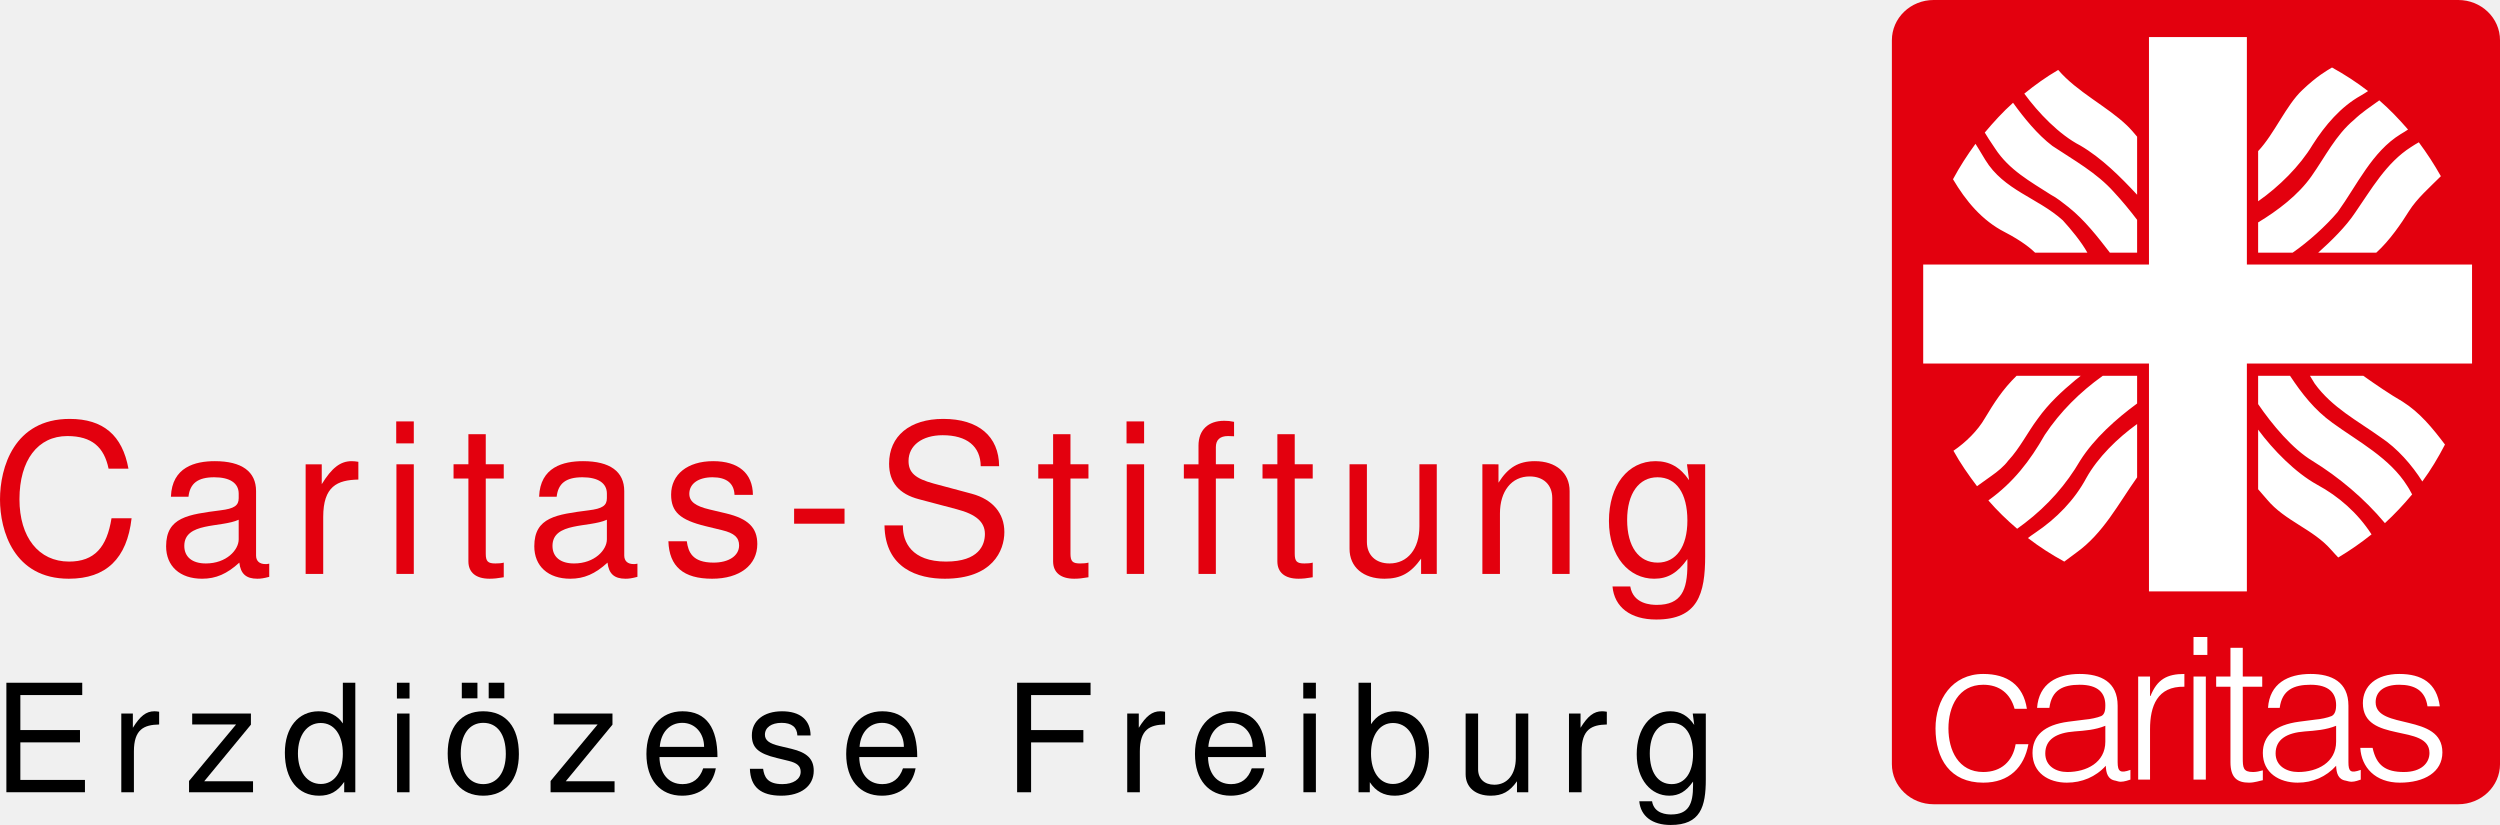
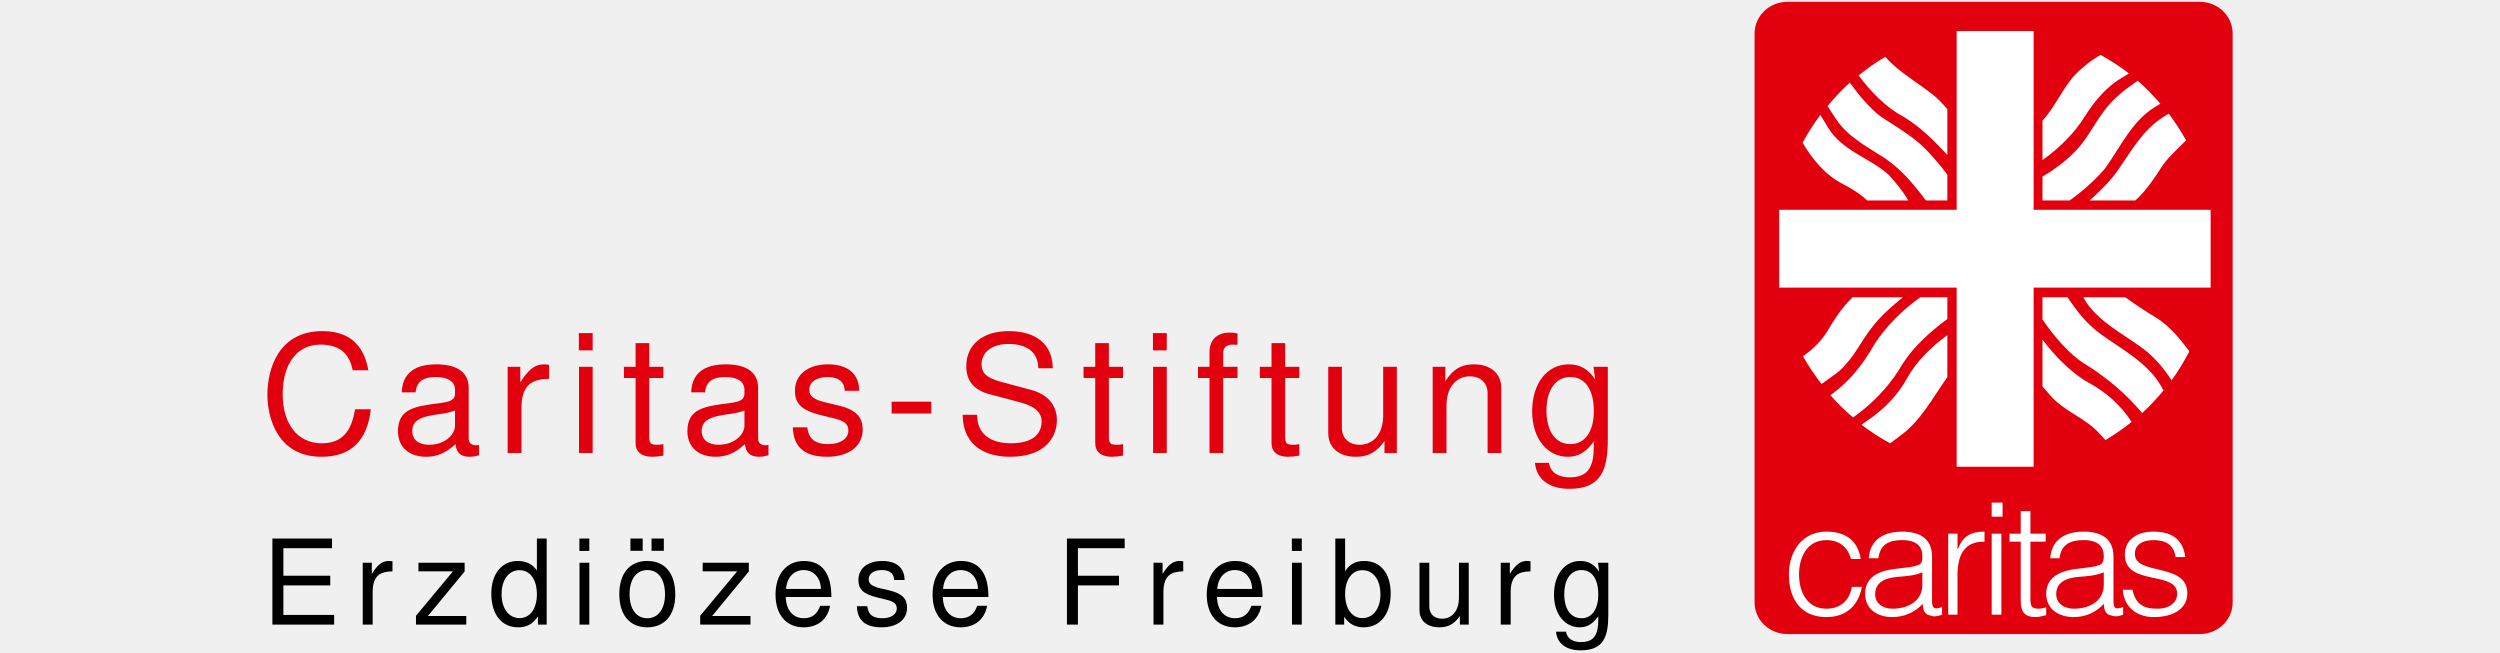
- <svg xmlns="http://www.w3.org/2000/svg" version="1.1" id="svg2" xml:space="preserve" width="621.501" height="205.091" viewBox="0 0 621.501 205.091">
+ <svg xmlns="http://www.w3.org/2000/svg" version="1.1" id="svg2" xml:space="preserve" width="460" height="120" viewBox="0 0 460 120">
  <defs id="defs6">
    <clipPath clipPathUnits="userSpaceOnUse" id="clipPath18">
      <path d="M 416.692,357.448 H 530.077 V 507.4 H 416.692 Z" id="path16" style="clip-rule:evenodd" />
    </clipPath>
    <clipPath clipPathUnits="userSpaceOnUse" id="clipPath30">
      <path d="M 0,0.028 H 595.247 V 841.889 H 0 Z" id="path28" style="clip-rule:evenodd" />
    </clipPath>
  </defs>
-   <g id="g10" transform="matrix(1.333333,0,0,-1.333333,-85.26826,676.5333)">
-     <g id="g12">
+   <g id="g10" transform="matrix(1.333333,0,0,-1.333333,-85.26826,591.4422)">
+     <g id="g12" transform="matrix(0.5818228,0,0,0.5818228,63.64164,148.1123)">
      <g id="g14" clip-path="url(#clipPath18)">
        <path d="m 530.079,364.932 v 134.957 c 0,4.167 -3.487,7.512 -7.796,7.512 h -97.795 c -4.308,0 -7.795,-3.345 -7.795,-7.512 V 364.932 c 0,-4.139 3.487,-7.484 7.795,-7.484 h 97.795 c 4.309,0 7.796,3.345 7.796,7.484 z" style="fill:#e3000e;fill-opacity:1;fill-rule:evenodd;stroke:none" id="path20" />
        <path d="m 464.627,500.484 v -42.406 h -42.095 v -18.454 h 42.095 v -42.491 h 18.255 v 42.491 h 41.981 v 18.454 h -41.981 v 42.406 z m 34.129,-5.669 c -0.992,-0.595 -2.75,-1.559 -5.528,-4.195 -3.061,-2.892 -5.187,-8.136 -8.248,-11.396 v -9.354 c 3.883,2.721 7.766,6.548 10.148,10.517 2.324,3.656 5.272,7.115 8.985,9.184 0.596,0.34 1.021,0.624 1.361,0.85 -2.126,1.644 -4.365,3.09 -6.718,4.394 z m -51.052,-0.454 c -2.239,-1.303 -4.337,-2.806 -6.321,-4.422 2.636,-3.6 6.519,-7.653 10.431,-9.666 4.025,-2.353 7.54,-5.896 10.602,-9.184 v 10.828 c -0.482,0.596 -1.304,1.531 -1.899,2.098 -3.686,3.543 -9.298,6.236 -12.813,10.346 z m 55.162,-9.297 c -3.43,-2.863 -5.357,-6.86 -7.937,-10.517 -2.466,-3.515 -6.293,-6.406 -9.949,-8.617 v -5.641 h 6.434 c 2.948,2.041 6.18,4.961 8.391,7.569 3.656,5.074 6.406,11.253 11.764,14.541 0.566,0.312 0.963,0.596 1.36,0.851 -1.672,1.927 -3.43,3.77 -5.357,5.442 -1.644,-1.19 -3.26,-2.239 -4.706,-3.628 z m -63.581,3.175 c -1.899,-1.701 -3.628,-3.6 -5.272,-5.556 0.34,-0.596 0.935,-1.503 1.927,-2.977 2.608,-3.997 6.52,-6.123 10.403,-8.617 1.134,-0.595 2.211,-1.474 3.26,-2.296 3.033,-2.41 5.528,-5.641 7.739,-8.504 h 5.074 v 6.123 c -1.333,1.757 -2.807,3.543 -4.309,5.159 -3.231,3.628 -7.483,5.953 -11.48,8.617 -2.778,2.098 -5.386,5.329 -7.342,8.051 z m 75.657,-7.37 c -0.425,-0.227 -0.879,-0.511 -1.446,-0.879 -4.649,-2.948 -7.455,-7.966 -10.431,-12.246 -1.73,-2.608 -4.422,-5.244 -6.889,-7.455 h 10.829 c 2.523,2.268 4.734,5.556 6.094,7.739 1.474,2.352 3.94,4.507 5.953,6.519 -1.247,2.211 -2.608,4.309 -4.11,6.322 z m -82.659,-0.284 c -1.559,-2.126 -2.948,-4.28 -4.195,-6.605 2.381,-4.025 5.386,-7.682 9.666,-9.864 3.232,-1.673 4.961,-3.147 5.641,-3.827 h 9.751 c -1.133,2.041 -3.089,4.394 -4.592,6.038 -4.648,4.195 -10.998,5.584 -14.456,11.282 -0.964,1.587 -1.474,2.466 -1.815,2.976 z m 7.654,-43.257 c -2.608,-2.551 -4.167,-5.017 -5.924,-7.937 -1.304,-2.267 -3.544,-4.478 -5.84,-6.037 1.276,-2.325 2.807,-4.508 4.394,-6.605 l 2.693,1.927 c 1.134,0.794 2.353,1.786 3.146,2.863 2.126,2.268 3.6,5.273 5.471,7.767 2.041,2.863 4.479,5.103 7.058,7.257 0.171,0.142 0.652,0.482 0.964,0.765 z m 16.072,0 c -4.223,-3.004 -7.937,-6.689 -10.8,-10.998 -2.778,-4.876 -5.867,-8.872 -10.431,-12.161 l -0.085,-0.085 c 1.644,-1.899 3.43,-3.628 5.357,-5.272 0.397,0.283 0.851,0.623 1.418,1.049 4.337,3.316 7.767,7.256 10.346,11.678 2.608,4.111 6.662,7.739 10.602,10.63 v 5.159 z m 28.971,0 v -5.272 c 2.607,-3.827 6.434,-8.391 10.148,-10.602 4.875,-3.004 9.666,-7.001 13.492,-11.593 1.815,1.672 3.487,3.458 5.074,5.357 -0.255,0.425 -0.481,0.936 -0.878,1.531 -3.26,5.272 -9.241,8.362 -13.947,11.792 -3.401,2.438 -5.754,5.499 -7.937,8.787 z m 9.666,0 0.878,-1.445 c 3.232,-4.479 8.022,-6.945 12.331,-10.035 3.09,-2.041 5.811,-5.159 7.739,-8.22 1.587,2.154 2.976,4.478 4.223,6.888 -2.324,3.061 -4.648,5.953 -7.937,8.022 -2.352,1.36 -4.96,3.146 -7.285,4.79 z m -32.23,-8.985 c -3.685,-2.665 -7.314,-6.208 -9.468,-10.063 -2.183,-4.082 -5.528,-7.541 -9.553,-10.234 -0.567,-0.368 -0.992,-0.708 -1.332,-0.963 2.126,-1.644 4.394,-3.09 6.775,-4.394 0.51,0.397 1.247,0.935 2.211,1.644 5.074,3.628 7.823,9.071 11.367,14.06 z m 22.564,-1.049 v -11.112 c 0.311,-0.369 0.822,-0.936 1.644,-1.899 3.373,-4.054 8.56,-5.5 11.962,-9.383 0.538,-0.624 0.992,-1.077 1.332,-1.446 2.183,1.304 4.224,2.722 6.208,4.309 -2.58,3.997 -6.123,7.087 -10.148,9.269 -4.025,2.211 -8.221,6.492 -10.998,10.262 z m -12.048,-38.665 v -3.345 h 2.58 v 3.345 z m 6.888,-2.012 v -5.358 h -2.664 v -1.899 h 2.664 V 365.3 c 0,-2.891 1.248,-3.827 3.459,-3.827 1.077,0 2.041,0.369 2.579,0.454 v 1.842 c -0.595,-0.17 -1.219,-0.311 -1.814,-0.311 -1.871,0 -1.927,0.793 -1.927,2.692 v 13.21 h 3.628 v 1.899 h -3.628 v 5.358 z m -46.091,-4.876 c -5.811,0 -8.901,-4.791 -8.901,-10.148 0,-5.669 2.722,-10.12 8.901,-10.12 4.876,0 7.625,2.892 8.419,7.172 h -2.381 c -0.539,-3.203 -2.693,-5.187 -6.038,-5.187 -4.649,0 -6.491,4.081 -6.491,8.135 0,4.025 1.871,8.135 6.491,8.135 3.005,0 5.046,-1.615 5.84,-4.478 h 2.296 c -0.681,4.45 -3.685,6.491 -8.136,6.491 z m 17.972,0 c -4.224,0 -7.597,-1.786 -7.937,-6.321 h 2.296 c 0.425,3.345 2.551,4.308 5.641,4.308 3.486,0 4.79,-1.559 4.79,-3.826 0,-0.652 -0.028,-1.673 -0.765,-2.013 -0.737,-0.312 -2.126,-0.595 -2.976,-0.652 l -3.147,-0.397 c -4.535,-0.595 -6.69,-2.608 -6.69,-5.839 0,-3.714 3.005,-5.528 6.407,-5.528 2.806,0 5.386,1.077 7.256,3.147 0.057,-1.333 0.341,-2.551 1.815,-2.778 0.34,-0.085 0.595,-0.199 0.963,-0.199 0.652,0 1.474,0.284 1.815,0.397 v 1.814 c -1.9,-0.68 -2.382,-0.311 -2.382,1.446 v 10.517 c 0,4.45 -3.146,5.924 -7.086,5.924 z m 19.53,0 c -3.259,0 -5.074,-1.021 -6.321,-4.11 h -0.085 v 3.628 h -2.211 V 362.04 h 2.211 v 9.383 c 0,4.309 1.332,8.05 6.406,7.937 z m 15.591,-6.321 h 2.183 c 0.425,3.345 2.636,4.308 5.754,4.308 3.458,0 4.762,-1.559 4.762,-3.826 0,-0.652 -0.113,-1.673 -0.85,-2.013 -0.737,-0.312 -2.126,-0.595 -2.977,-0.652 l -3.061,-0.397 c -4.507,-0.595 -6.775,-2.608 -6.775,-5.839 0,-3.714 3.09,-5.528 6.492,-5.528 2.806,0 5.3,1.077 7.171,3.147 0.057,-1.333 0.34,-2.551 1.814,-2.778 0.341,-0.085 0.681,-0.199 1.078,-0.199 0.623,0 1.36,0.284 1.7,0.397 v 1.814 c -1.899,-0.68 -2.296,-0.311 -2.296,1.446 v 10.517 c 0,4.45 -3.146,5.924 -7.058,5.924 -4.252,0 -7.625,-1.786 -7.937,-6.321 z m 24.463,6.321 c -4.28,0 -6.775,-2.239 -6.775,-5.443 0,-7.596 12.416,-3.713 12.416,-9.297 0,-1.843 -1.502,-3.543 -4.762,-3.543 -3.373,0 -5.131,1.19 -5.84,4.507 h -2.296 c 0.199,-3.629 2.807,-6.492 7.37,-6.492 4.564,0 7.937,1.956 7.937,5.641 0,7.399 -12.444,4.11 -12.444,9.355 0,1.984 1.559,3.259 4.394,3.259 2.806,0 4.847,-1.02 5.272,-4.025 h 2.297 c -0.567,4.366 -3.374,6.038 -7.569,6.038 z m -38.353,-0.482 V 362.04 h 2.296 v 19.219 z m -16.441,-9.184 v -2.948 c 0,-3.912 -3.515,-5.669 -7.086,-5.669 -2.126,0 -4.111,1.105 -4.111,3.458 0,2.608 2.041,3.855 5.471,4.11 1.928,0.142 3.827,0.283 5.726,1.049 z m 43.03,-2.948 c 0,-3.912 -3.515,-5.669 -7.058,-5.669 -2.154,0 -4.224,1.105 -4.224,3.458 0,2.608 2.041,3.855 5.471,4.11 1.928,0.142 3.912,0.283 5.811,1.049 z" style="fill:#ffffff;fill-opacity:1;fill-rule:evenodd;stroke:none" id="path22" />
      </g>
    </g>
    <g id="g24">
      <g id="g26" clip-path="url(#clipPath30)">
-         <g id="g32">
+         <g id="g32" transform="matrix(0.5818228,0,0,0.5818228,63.64164,148.1123)">
          <g aria-label="Caritas-Stiftung" transform="matrix(1,0,0,-1,62.391,400.393)" style="font-variant:normal;font-weight:normal;font-size:39.005px;font-family:FreeSans;-inkscape-font-specification:FreeSans;writing-mode:lr-tb;fill:#e3000e;fill-opacity:1;fill-rule:nonzero;stroke:none" id="text36">
-             <path d="m 1.56,-13.886 c 0,5.812 2.574,14.783 12.833,14.783 6.943,0 10.843,-3.744 11.702,-11.272 h -3.744 c -0.858,5.383 -3.159,8.074 -7.918,8.074 -5.656,0 -9.244,-4.525 -9.244,-11.623 0,-7.294 3.432,-11.78 8.932,-11.78 4.603,0 6.865,2.106 7.684,6.085 h 3.705 c -1.131,-6.241 -4.72,-9.283 -10.96,-9.283 -10.375,0 -12.989,9.088 -12.989,15.017 z" style="" id="path868" />
-             <path d="m 33.427,-14.393 h 3.276 c 0.273,-2.496 1.755,-3.627 4.798,-3.627 2.925,0 4.564,1.092 4.564,3.042 v 0.858 c 0,1.365 -0.819,1.95 -3.393,2.262 -5.968,0.78 -10.141,1.248 -10.141,6.709 0,3.705 2.574,6.046 6.709,6.046 2.574,0 4.642,-0.897 6.943,-3.003 0.234,2.067 1.248,3.003 3.354,3.003 0.663,0 1.17,-0.078 2.223,-0.351 V -1.911 c -0.351,0.078 -0.507,0.078 -0.702,0.078 -1.131,0 -1.755,-0.585 -1.755,-1.599 V -15.446 c 0,-3.627 -2.652,-5.578 -7.684,-5.578 -3.666,0 -7.996,1.092 -8.191,6.631 z m 6.514,12.443 c -2.535,0 -4.018,-1.209 -4.018,-3.276 0,-4.486 6.826,-3.354 10.141,-4.876 v 3.666 c 0,1.95 -2.262,4.486 -6.124,4.486 z" style="" id="path870" />
-             <path d="m 68.376,-17.591 v -3.315 c -0.546,-0.078 -0.819,-0.117 -1.248,-0.117 -2.106,0 -3.705,1.248 -5.578,4.291 v -3.705 H 58.547 V 0 h 3.276 v -10.609 c 0,-5.734 2.613,-6.904 6.553,-6.982 z" style="" id="path872" />
-             <path d="M 78.712,-20.439 H 75.475 V 0 h 3.237 z m 0,-7.996 h -3.276 v 4.096 h 3.276 z" style="" id="path874" />
-             <path d="m 95.484,-20.439 h -3.354 v -5.617 h -3.237 v 5.617 h -2.769 v 2.652 h 2.769 v 15.446 c 0,2.067 1.404,3.237 3.94,3.237 0.78,0 1.56,-0.078 2.652,-0.273 V -2.106 c -0.429,0.117 -0.936,0.156 -1.56,0.156 -1.404,0 -1.794,-0.39 -1.794,-1.833 V -17.786 h 3.354 z" style="" id="path876" />
-             <path d="m 102.076,-14.393 h 3.276 c 0.273,-2.496 1.755,-3.627 4.798,-3.627 2.925,0 4.564,1.092 4.564,3.042 v 0.858 c 0,1.365 -0.819,1.95 -3.393,2.262 -5.968,0.78 -10.141,1.248 -10.141,6.709 0,3.705 2.574,6.046 6.709,6.046 2.574,0 4.642,-0.897 6.943,-3.003 0.234,2.067 1.248,3.003 3.354,3.003 0.663,0 1.17,-0.078 2.223,-0.351 V -1.911 c -0.351,0.078 -0.507,0.078 -0.702,0.078 -1.131,0 -1.755,-0.585 -1.755,-1.599 V -15.446 c 0,-3.627 -2.652,-5.578 -7.684,-5.578 -3.666,0 -7.996,1.092 -8.191,6.631 z m 6.514,12.443 c -2.535,0 -4.018,-1.209 -4.018,-3.276 0,-4.486 6.826,-3.354 10.141,-4.876 v 3.666 c 0,1.95 -2.262,4.486 -6.124,4.486 z" style="" id="path878" />
-             <path d="m 129.614,-6.085 h -3.432 c 0.156,4.72 2.808,6.982 8.152,6.982 5.149,0 8.425,-2.535 8.425,-6.475 0,-3.042 -1.716,-4.72 -5.773,-5.695 l -3.12,-0.741 c -2.652,-0.624 -3.783,-1.482 -3.783,-2.925 0,-1.872 1.677,-3.081 4.33,-3.081 2.613,0 4.018,1.131 4.096,3.276 h 3.432 c -0.039,-4.018 -2.691,-6.28 -7.411,-6.28 -4.759,0 -7.84,2.457 -7.84,6.241 0,3.198 1.638,4.72 6.475,5.89 l 3.042,0.741 c 2.262,0.546 3.159,1.365 3.159,2.847 0,1.911 -1.911,3.198 -4.759,3.198 -3.979,0 -4.72,-1.989 -4.993,-3.979 z" style="" id="path880" />
-             <path d="m 159.023,-12.17 h -9.4 v 2.808 h 9.4 z" style="" id="path882" />
-             <path d="m 177.941,-2.301 c -6.436,0 -8.035,-3.666 -8.035,-6.553 v -0.195 h -3.432 c 0.117,8.074 6.319,9.946 11.233,9.946 8.893,0 11.116,-5.227 11.116,-8.698 0,-3.51 -2.184,-6.085 -6.046,-7.138 l -7.138,-1.911 c -3.432,-0.936 -4.681,-2.028 -4.681,-4.213 0,-2.886 2.535,-4.798 6.358,-4.798 4.525,0 7.06,2.067 7.099,5.773 h 3.432 c -0.039,-5.578 -3.861,-8.815 -10.414,-8.815 -6.241,0 -10.102,3.198 -10.102,8.347 0,3.471 1.833,5.656 5.578,6.631 l 7.06,1.872 c 3.588,0.936 5.227,2.379 5.227,4.603 0,2.028 -1.092,5.149 -7.255,5.149 z" style="" id="path884" />
-             <path d="m 204.503,-20.439 h -3.354 v -5.617 h -3.237 v 5.617 h -2.769 v 2.652 h 2.769 v 15.446 c 0,2.067 1.404,3.237 3.94,3.237 0.78,0 1.56,-0.078 2.652,-0.273 V -2.106 c -0.429,0.117 -0.936,0.156 -1.56,0.156 -1.404,0 -1.794,-0.39 -1.794,-1.833 V -17.786 h 3.354 z" style="" id="path886" />
-             <path d="m 214.879,-20.439 h -3.237 V 0 h 3.237 z m 0,-7.996 h -3.276 v 4.096 h 3.276 z" style="" id="path888" />
-             <path d="m 231.651,-20.439 h -3.393 v -3.198 c 0,-1.365 0.78,-2.067 2.262,-2.067 0.273,0 0.39,0 1.131,0.039 v -2.691 c -0.741,-0.156 -1.17,-0.195 -1.833,-0.195 -3.003,0 -4.798,1.716 -4.798,4.642 v 3.471 h -2.73 v 2.652 h 2.73 V 0 h 3.237 v -17.786 h 3.393 z" style="" id="path890" />
-             <path d="m 246.317,-20.439 h -3.354 v -5.617 h -3.237 v 5.617 h -2.769 v 2.652 h 2.769 v 15.446 c 0,2.067 1.404,3.237 3.94,3.237 0.78,0 1.56,-0.078 2.652,-0.273 V -2.106 c -0.429,0.117 -0.936,0.156 -1.56,0.156 -1.404,0 -1.794,-0.39 -1.794,-1.833 V -17.786 h 3.354 z" style="" id="path892" />
-             <path d="m 269.447,0 v -20.439 h -3.237 v 11.584 c 0,4.174 -2.184,6.904 -5.578,6.904 -2.574,0 -4.213,-1.56 -4.213,-4.018 V -20.439 h -3.237 v 15.758 c 0,3.393 2.535,5.578 6.514,5.578 3.003,0 4.915,-1.053 6.826,-3.744 V 0 Z" style="" id="path894" />
-             <path d="M 277.95,-20.439 V 0 h 3.276 v -11.272 c 0,-4.174 2.184,-6.904 5.539,-6.904 2.574,0 4.213,1.56 4.213,4.018 V 0 h 3.237 v -15.446 c 0,-3.393 -2.535,-5.578 -6.475,-5.578 -3.042,0 -4.993,1.17 -6.787,4.018 v -3.432 z" style="" id="path896" />
-             <path d="m 309.973,0.897 c 2.574,0 4.369,-1.092 6.202,-3.666 V -1.716 c 0,4.681 -1.092,7.489 -5.695,7.489 -1.014,0 -4.408,-0.117 -4.954,-3.432 h -3.315 c 0.351,3.861 3.354,6.163 8.152,6.163 7.762,0 9.127,-4.759 9.127,-11.858 V -20.439 h -3.393 l 0.39,2.964 c -1.638,-2.418 -3.627,-3.549 -6.241,-3.549 -5.188,0 -8.698,4.525 -8.698,11.155 0,6.67 3.783,10.765 8.425,10.765 z M 310.597,-18.02 c 3.51,0 5.578,2.964 5.578,8.074 0,4.876 -2.106,7.84 -5.539,7.84 -3.549,0 -5.695,-3.003 -5.695,-7.957 0,-4.915 2.184,-7.957 5.656,-7.957 z" style="" id="path898" />
+             <path d="m 1.56,-13.886 c 0,5.812 2.574,14.783 12.833,14.783 6.943,0 10.843,-3.744 11.702,-11.272 h -3.744 c -0.858,5.383 -3.159,8.074 -7.918,8.074 -5.656,0 -9.244,-4.525 -9.244,-11.623 0,-7.294 3.432,-11.78 8.932,-11.78 4.603,0 6.865,2.106 7.684,6.085 h 3.705 c -1.131,-6.241 -4.72,-9.283 -10.96,-9.283 -10.375,0 -12.989,9.088 -12.989,15.017 z" id="path868" />
+             <path d="m 33.427,-14.393 h 3.276 c 0.273,-2.496 1.755,-3.627 4.798,-3.627 2.925,0 4.564,1.092 4.564,3.042 v 0.858 c 0,1.365 -0.819,1.95 -3.393,2.262 -5.968,0.78 -10.141,1.248 -10.141,6.709 0,3.705 2.574,6.046 6.709,6.046 2.574,0 4.642,-0.897 6.943,-3.003 0.234,2.067 1.248,3.003 3.354,3.003 0.663,0 1.17,-0.078 2.223,-0.351 V -1.911 c -0.351,0.078 -0.507,0.078 -0.702,0.078 -1.131,0 -1.755,-0.585 -1.755,-1.599 V -15.446 c 0,-3.627 -2.652,-5.578 -7.684,-5.578 -3.666,0 -7.996,1.092 -8.191,6.631 z m 6.514,12.443 c -2.535,0 -4.018,-1.209 -4.018,-3.276 0,-4.486 6.826,-3.354 10.141,-4.876 v 3.666 c 0,1.95 -2.262,4.486 -6.124,4.486 z" id="path870" />
+             <path d="m 68.376,-17.591 v -3.315 c -0.546,-0.078 -0.819,-0.117 -1.248,-0.117 -2.106,0 -3.705,1.248 -5.578,4.291 v -3.705 H 58.547 V 0 h 3.276 v -10.609 c 0,-5.734 2.613,-6.904 6.553,-6.982 z" id="path872" />
+             <path d="M 78.712,-20.439 H 75.475 V 0 h 3.237 z m 0,-7.996 h -3.276 v 4.096 h 3.276 z" id="path874" />
+             <path d="m 95.484,-20.439 h -3.354 v -5.617 h -3.237 v 5.617 h -2.769 v 2.652 h 2.769 v 15.446 c 0,2.067 1.404,3.237 3.94,3.237 0.78,0 1.56,-0.078 2.652,-0.273 V -2.106 c -0.429,0.117 -0.936,0.156 -1.56,0.156 -1.404,0 -1.794,-0.39 -1.794,-1.833 V -17.786 h 3.354 z" id="path876" />
+             <path d="m 102.076,-14.393 h 3.276 c 0.273,-2.496 1.755,-3.627 4.798,-3.627 2.925,0 4.564,1.092 4.564,3.042 v 0.858 c 0,1.365 -0.819,1.95 -3.393,2.262 -5.968,0.78 -10.141,1.248 -10.141,6.709 0,3.705 2.574,6.046 6.709,6.046 2.574,0 4.642,-0.897 6.943,-3.003 0.234,2.067 1.248,3.003 3.354,3.003 0.663,0 1.17,-0.078 2.223,-0.351 V -1.911 c -0.351,0.078 -0.507,0.078 -0.702,0.078 -1.131,0 -1.755,-0.585 -1.755,-1.599 V -15.446 c 0,-3.627 -2.652,-5.578 -7.684,-5.578 -3.666,0 -7.996,1.092 -8.191,6.631 z m 6.514,12.443 c -2.535,0 -4.018,-1.209 -4.018,-3.276 0,-4.486 6.826,-3.354 10.141,-4.876 v 3.666 c 0,1.95 -2.262,4.486 -6.124,4.486 z" id="path878" />
+             <path d="m 129.614,-6.085 h -3.432 c 0.156,4.72 2.808,6.982 8.152,6.982 5.149,0 8.425,-2.535 8.425,-6.475 0,-3.042 -1.716,-4.72 -5.773,-5.695 l -3.12,-0.741 c -2.652,-0.624 -3.783,-1.482 -3.783,-2.925 0,-1.872 1.677,-3.081 4.33,-3.081 2.613,0 4.018,1.131 4.096,3.276 h 3.432 c -0.039,-4.018 -2.691,-6.28 -7.411,-6.28 -4.759,0 -7.84,2.457 -7.84,6.241 0,3.198 1.638,4.72 6.475,5.89 l 3.042,0.741 c 2.262,0.546 3.159,1.365 3.159,2.847 0,1.911 -1.911,3.198 -4.759,3.198 -3.979,0 -4.72,-1.989 -4.993,-3.979 z" id="path880" />
+             <path d="m 159.023,-12.17 h -9.4 v 2.808 h 9.4 z" id="path882" />
+             <path d="m 177.941,-2.301 c -6.436,0 -8.035,-3.666 -8.035,-6.553 v -0.195 h -3.432 c 0.117,8.074 6.319,9.946 11.233,9.946 8.893,0 11.116,-5.227 11.116,-8.698 0,-3.51 -2.184,-6.085 -6.046,-7.138 l -7.138,-1.911 c -3.432,-0.936 -4.681,-2.028 -4.681,-4.213 0,-2.886 2.535,-4.798 6.358,-4.798 4.525,0 7.06,2.067 7.099,5.773 h 3.432 c -0.039,-5.578 -3.861,-8.815 -10.414,-8.815 -6.241,0 -10.102,3.198 -10.102,8.347 0,3.471 1.833,5.656 5.578,6.631 l 7.06,1.872 c 3.588,0.936 5.227,2.379 5.227,4.603 0,2.028 -1.092,5.149 -7.255,5.149 z" id="path884" />
+             <path d="m 204.503,-20.439 h -3.354 v -5.617 h -3.237 v 5.617 h -2.769 v 2.652 h 2.769 v 15.446 c 0,2.067 1.404,3.237 3.94,3.237 0.78,0 1.56,-0.078 2.652,-0.273 V -2.106 c -0.429,0.117 -0.936,0.156 -1.56,0.156 -1.404,0 -1.794,-0.39 -1.794,-1.833 V -17.786 h 3.354 z" id="path886" />
+             <path d="m 214.879,-20.439 h -3.237 V 0 h 3.237 z m 0,-7.996 h -3.276 v 4.096 h 3.276 z" id="path888" />
+             <path d="m 231.651,-20.439 h -3.393 v -3.198 c 0,-1.365 0.78,-2.067 2.262,-2.067 0.273,0 0.39,0 1.131,0.039 v -2.691 c -0.741,-0.156 -1.17,-0.195 -1.833,-0.195 -3.003,0 -4.798,1.716 -4.798,4.642 v 3.471 h -2.73 v 2.652 h 2.73 V 0 h 3.237 v -17.786 h 3.393 z" id="path890" />
+             <path d="m 246.317,-20.439 h -3.354 v -5.617 h -3.237 v 5.617 h -2.769 v 2.652 h 2.769 v 15.446 c 0,2.067 1.404,3.237 3.94,3.237 0.78,0 1.56,-0.078 2.652,-0.273 V -2.106 c -0.429,0.117 -0.936,0.156 -1.56,0.156 -1.404,0 -1.794,-0.39 -1.794,-1.833 V -17.786 h 3.354 z" id="path892" />
+             <path d="m 269.447,0 v -20.439 h -3.237 v 11.584 c 0,4.174 -2.184,6.904 -5.578,6.904 -2.574,0 -4.213,-1.56 -4.213,-4.018 V -20.439 h -3.237 v 15.758 c 0,3.393 2.535,5.578 6.514,5.578 3.003,0 4.915,-1.053 6.826,-3.744 V 0 Z" id="path894" />
+             <path d="M 277.95,-20.439 V 0 h 3.276 v -11.272 c 0,-4.174 2.184,-6.904 5.539,-6.904 2.574,0 4.213,1.56 4.213,4.018 V 0 h 3.237 v -15.446 c 0,-3.393 -2.535,-5.578 -6.475,-5.578 -3.042,0 -4.993,1.17 -6.787,4.018 v -3.432 z" id="path896" />
+             <path d="m 309.973,0.897 c 2.574,0 4.369,-1.092 6.202,-3.666 V -1.716 c 0,4.681 -1.092,7.489 -5.695,7.489 -1.014,0 -4.408,-0.117 -4.954,-3.432 h -3.315 c 0.351,3.861 3.354,6.163 8.152,6.163 7.762,0 9.127,-4.759 9.127,-11.858 V -20.439 h -3.393 l 0.39,2.964 c -1.638,-2.418 -3.627,-3.549 -6.241,-3.549 -5.188,0 -8.698,4.525 -8.698,11.155 0,6.67 3.783,10.765 8.425,10.765 z M 310.597,-18.02 c 3.51,0 5.578,2.964 5.578,8.074 0,4.876 -2.106,7.84 -5.539,7.84 -3.549,0 -5.695,-3.003 -5.695,-7.957 0,-4.915 2.184,-7.957 5.656,-7.957 z" id="path898" />
          </g>
        </g>
-         <g id="g38">
+         <g id="g38" transform="matrix(0.5818228,0,0,0.5818228,63.64164,148.1123)">
          <g aria-label="Erzdiözese Freiburg" transform="matrix(1,0,0,-1,62.901,359.687)" style="font-variant:normal;font-weight:normal;font-size:28.006px;font-family:FreeSans;-inkscape-font-specification:FreeSans;writing-mode:lr-tb;fill:#000000;fill-opacity:1;fill-rule:nonzero;stroke:none" id="text42">
-             <path d="M 4.845,-9.298 H 15.963 V -11.594 H 4.845 v -6.525 H 16.384 v -2.296 H 2.24 V 0 H 16.888 V -2.296 H 4.845 Z" style="" id="path901" />
-             <path d="m 30.723,-12.631 v -2.381 c -0.392,-0.056 -0.588,-0.084 -0.896,-0.084 -1.512,0 -2.661,0.896 -4.005,3.081 v -2.661 H 23.665 V 0 h 2.353 v -7.618 c 0,-4.117 1.876,-4.957 4.705,-5.013 z" style="" id="path903" />
-             <path d="M 47.834,-14.675 H 36.884 v 2.044 h 8.178 L 36.296,-2.1 V 0 h 11.931 v -2.044 h -9.102 L 47.834,-12.603 Z" style="" id="path905" />
-             <path d="m 67.298,-20.416 h -2.324 v 7.59 c -0.98,-1.484 -2.549,-2.268 -4.509,-2.268 -3.809,0 -6.301,3.053 -6.301,7.73 0,4.957 2.437,8.01 6.385,8.01 2.016,0 3.417,-0.756 4.677,-2.577 V 0 h 2.072 z m -6.441,7.506 c 2.521,0 4.117,2.24 4.117,5.741 0,3.389 -1.624,5.629 -4.089,5.629 -2.577,0 -4.285,-2.268 -4.285,-5.685 0,-3.417 1.708,-5.685 4.257,-5.685 z" style="" id="path907" />
-             <path d="M 77.409,-14.675 H 75.084 V 0 h 2.324 z m 0,-5.741 h -2.353 v 2.941 h 2.353 z" style="" id="path909" />
-             <path d="m 95.08,-20.416 h -2.913 v 2.913 h 2.913 z m -5.013,0 h -2.913 v 2.913 h 2.913 z m 1.064,5.321 c -4.117,0 -6.609,2.941 -6.609,7.87 0,4.929 2.465,7.87 6.637,7.87 4.117,0 6.637,-2.941 6.637,-7.758 0,-5.069 -2.437,-7.982 -6.665,-7.982 z m 0.028,2.156 c 2.633,0 4.201,2.156 4.201,5.797 0,3.445 -1.624,5.629 -4.201,5.629 -2.605,0 -4.201,-2.156 -4.201,-5.713 0,-3.529 1.596,-5.713 4.201,-5.713 z" style="" id="path911" />
-             <path d="m 115.245,-14.675 h -10.95 v 2.044 h 8.178 L 103.706,-2.1 V 0 h 11.931 v -2.044 h -9.102 L 115.245,-12.603 Z" style="" id="path913" />
-             <path d="m 134.821,-6.553 c 0,-5.321 -1.988,-8.542 -6.525,-8.542 -4.089,0 -6.721,3.137 -6.721,7.954 0,4.817 2.549,7.786 6.665,7.786 3.361,0 5.685,-1.904 6.273,-5.097 h -2.353 c -0.644,1.932 -1.96,2.941 -3.837,2.941 -2.717,0 -4.257,-2.044 -4.313,-5.041 z m -10.754,-1.904 c 0.196,-2.717 1.848,-4.481 4.201,-4.481 2.409,0 4.061,1.96 4.061,4.481 z" style="" id="path915" />
-             <path d="m 143.335,-4.369 h -2.465 c 0.112,3.389 2.016,5.013 5.853,5.013 3.697,0 6.049,-1.82 6.049,-4.649 0,-2.184 -1.232,-3.389 -4.145,-4.089 l -2.24,-0.532 c -1.904,-0.448 -2.717,-1.064 -2.717,-2.1 0,-1.344 1.204,-2.212 3.109,-2.212 1.876,0 2.885,0.812 2.941,2.353 h 2.465 c -0.028,-2.885 -1.932,-4.509 -5.321,-4.509 -3.417,0 -5.629,1.764 -5.629,4.481 0,2.296 1.176,3.389 4.649,4.229 l 2.184,0.532 c 1.624,0.392 2.268,0.98 2.268,2.044 0,1.372 -1.372,2.296 -3.417,2.296 -2.857,0 -3.389,-1.428 -3.585,-2.857 z" style="" id="path917" />
-             <path d="m 172.069,-6.553 c 0,-5.321 -1.988,-8.542 -6.525,-8.542 -4.089,0 -6.721,3.137 -6.721,7.954 0,4.817 2.549,7.786 6.665,7.786 3.361,0 5.685,-1.904 6.273,-5.097 h -2.353 c -0.644,1.932 -1.96,2.941 -3.837,2.941 -2.717,0 -4.257,-2.044 -4.313,-5.041 z m -10.754,-1.904 c 0.196,-2.717 1.848,-4.481 4.201,-4.481 2.409,0 4.061,1.96 4.061,4.481 z" style="" id="path919" />
-             <path d="m 193.297,-9.298 h 9.746 v -2.296 h -9.746 v -6.525 h 11.09 v -2.296 H 190.693 V 0 h 2.605 z" style="" id="path921" />
-             <path d="m 218.279,-12.631 v -2.381 c -0.392,-0.056 -0.588,-0.084 -0.896,-0.084 -1.512,0 -2.661,0.896 -4.005,3.081 v -2.661 h -2.156 V 0 h 2.353 v -7.618 c 0,-4.117 1.876,-4.957 4.705,-5.013 z" style="" id="path923" />
-             <path d="m 237.099,-6.553 c 0,-5.321 -1.988,-8.542 -6.525,-8.542 -4.089,0 -6.721,3.137 -6.721,7.954 0,4.817 2.549,7.786 6.665,7.786 3.361,0 5.685,-1.904 6.273,-5.097 h -2.353 c -0.644,1.932 -1.96,2.941 -3.837,2.941 -2.717,0 -4.257,-2.044 -4.313,-5.041 z m -10.754,-1.904 c 0.196,-2.717 1.848,-4.481 4.201,-4.481 2.409,0 4.061,1.96 4.061,4.481 z" style="" id="path925" />
-             <path d="m 246.397,-14.675 h -2.325 V 0 h 2.325 z m 0,-5.741 h -2.353 v 2.941 h 2.353 z" style="" id="path927" />
-             <path d="M 254.351,-20.416 V 0 h 2.1 v -1.876 c 1.12,1.708 2.605,2.521 4.649,2.521 3.865,0 6.385,-3.165 6.385,-8.038 0,-4.761 -2.409,-7.702 -6.273,-7.702 -2.016,0 -3.445,0.756 -4.537,2.409 v -7.73 z m 6.413,7.506 c 2.605,0 4.285,2.268 4.285,5.769 0,3.333 -1.736,5.601 -4.285,5.601 -2.465,0 -4.089,-2.24 -4.089,-5.685 0,-3.445 1.624,-5.685 4.089,-5.685 z" style="" id="path929" />
-             <path d="m 285.997,0 v -14.675 h -2.325 v 8.318 c 0,2.997 -1.568,4.957 -4.005,4.957 -1.848,0 -3.025,-1.12 -3.025,-2.885 V -14.675 h -2.325 v 11.314 c 0,2.437 1.82,4.005 4.677,4.005 2.156,0 3.529,-0.756 4.901,-2.689 V 0 Z" style="" id="path931" />
-             <path d="m 300.644,-12.631 v -2.381 c -0.392,-0.056 -0.588,-0.084 -0.896,-0.084 -1.512,0 -2.661,0.896 -4.005,3.081 v -2.661 h -2.156 V 0 h 2.353 v -7.618 c 0,-4.117 1.876,-4.957 4.705,-5.013 z" style="" id="path933" />
-             <path d="m 312.267,0.644 c 1.848,0 3.137,-0.784 4.453,-2.633 v 0.756 c 0,3.361 -0.784,5.377 -4.089,5.377 -0.728,0 -3.165,-0.084 -3.557,-2.465 h -2.381 c 0.252,2.773 2.409,4.425 5.853,4.425 5.573,0 6.553,-3.417 6.553,-8.514 v -12.267 h -2.437 l 0.28,2.128 c -1.176,-1.736 -2.605,-2.549 -4.481,-2.549 -3.725,0 -6.245,3.249 -6.245,8.01 0,4.789 2.717,7.73 6.049,7.73 z m 0.448,-13.583 c 2.521,0 4.005,2.128 4.005,5.797 0,3.501 -1.512,5.629 -3.977,5.629 -2.549,0 -4.089,-2.156 -4.089,-5.713 0,-3.529 1.568,-5.713 4.061,-5.713 z" style="" id="path935" />
+             <path d="M 4.845,-9.298 H 15.963 V -11.594 H 4.845 v -6.525 H 16.384 v -2.296 H 2.24 V 0 H 16.888 V -2.296 H 4.845 Z" id="path901" />
+             <path d="m 30.723,-12.631 v -2.381 c -0.392,-0.056 -0.588,-0.084 -0.896,-0.084 -1.512,0 -2.661,0.896 -4.005,3.081 v -2.661 H 23.665 V 0 h 2.353 v -7.618 c 0,-4.117 1.876,-4.957 4.705,-5.013 z" id="path903" />
+             <path d="M 47.834,-14.675 H 36.884 v 2.044 h 8.178 L 36.296,-2.1 V 0 h 11.931 v -2.044 h -9.102 L 47.834,-12.603 Z" id="path905" />
+             <path d="m 67.298,-20.416 h -2.324 v 7.59 c -0.98,-1.484 -2.549,-2.268 -4.509,-2.268 -3.809,0 -6.301,3.053 -6.301,7.73 0,4.957 2.437,8.01 6.385,8.01 2.016,0 3.417,-0.756 4.677,-2.577 V 0 h 2.072 z m -6.441,7.506 c 2.521,0 4.117,2.24 4.117,5.741 0,3.389 -1.624,5.629 -4.089,5.629 -2.577,0 -4.285,-2.268 -4.285,-5.685 0,-3.417 1.708,-5.685 4.257,-5.685 z" id="path907" />
+             <path d="M 77.409,-14.675 H 75.084 V 0 h 2.324 z m 0,-5.741 h -2.353 v 2.941 h 2.353 z" id="path909" />
+             <path d="m 95.08,-20.416 h -2.913 v 2.913 h 2.913 z m -5.013,0 h -2.913 v 2.913 h 2.913 z m 1.064,5.321 c -4.117,0 -6.609,2.941 -6.609,7.87 0,4.929 2.465,7.87 6.637,7.87 4.117,0 6.637,-2.941 6.637,-7.758 0,-5.069 -2.437,-7.982 -6.665,-7.982 z m 0.028,2.156 c 2.633,0 4.201,2.156 4.201,5.797 0,3.445 -1.624,5.629 -4.201,5.629 -2.605,0 -4.201,-2.156 -4.201,-5.713 0,-3.529 1.596,-5.713 4.201,-5.713 z" id="path911" />
+             <path d="m 115.245,-14.675 h -10.95 v 2.044 h 8.178 L 103.706,-2.1 V 0 h 11.931 v -2.044 h -9.102 L 115.245,-12.603 Z" id="path913" />
+             <path d="m 134.821,-6.553 c 0,-5.321 -1.988,-8.542 -6.525,-8.542 -4.089,0 -6.721,3.137 -6.721,7.954 0,4.817 2.549,7.786 6.665,7.786 3.361,0 5.685,-1.904 6.273,-5.097 h -2.353 c -0.644,1.932 -1.96,2.941 -3.837,2.941 -2.717,0 -4.257,-2.044 -4.313,-5.041 z m -10.754,-1.904 c 0.196,-2.717 1.848,-4.481 4.201,-4.481 2.409,0 4.061,1.96 4.061,4.481 z" id="path915" />
+             <path d="m 143.335,-4.369 h -2.465 c 0.112,3.389 2.016,5.013 5.853,5.013 3.697,0 6.049,-1.82 6.049,-4.649 0,-2.184 -1.232,-3.389 -4.145,-4.089 l -2.24,-0.532 c -1.904,-0.448 -2.717,-1.064 -2.717,-2.1 0,-1.344 1.204,-2.212 3.109,-2.212 1.876,0 2.885,0.812 2.941,2.353 h 2.465 c -0.028,-2.885 -1.932,-4.509 -5.321,-4.509 -3.417,0 -5.629,1.764 -5.629,4.481 0,2.296 1.176,3.389 4.649,4.229 l 2.184,0.532 c 1.624,0.392 2.268,0.98 2.268,2.044 0,1.372 -1.372,2.296 -3.417,2.296 -2.857,0 -3.389,-1.428 -3.585,-2.857 z" id="path917" />
+             <path d="m 172.069,-6.553 c 0,-5.321 -1.988,-8.542 -6.525,-8.542 -4.089,0 -6.721,3.137 -6.721,7.954 0,4.817 2.549,7.786 6.665,7.786 3.361,0 5.685,-1.904 6.273,-5.097 h -2.353 c -0.644,1.932 -1.96,2.941 -3.837,2.941 -2.717,0 -4.257,-2.044 -4.313,-5.041 z m -10.754,-1.904 c 0.196,-2.717 1.848,-4.481 4.201,-4.481 2.409,0 4.061,1.96 4.061,4.481 z" id="path919" />
+             <path d="m 193.297,-9.298 h 9.746 v -2.296 h -9.746 v -6.525 h 11.09 v -2.296 H 190.693 V 0 h 2.605 z" id="path921" />
+             <path d="m 218.279,-12.631 v -2.381 c -0.392,-0.056 -0.588,-0.084 -0.896,-0.084 -1.512,0 -2.661,0.896 -4.005,3.081 v -2.661 h -2.156 V 0 h 2.353 v -7.618 c 0,-4.117 1.876,-4.957 4.705,-5.013 z" id="path923" />
+             <path d="m 237.099,-6.553 c 0,-5.321 -1.988,-8.542 -6.525,-8.542 -4.089,0 -6.721,3.137 -6.721,7.954 0,4.817 2.549,7.786 6.665,7.786 3.361,0 5.685,-1.904 6.273,-5.097 h -2.353 c -0.644,1.932 -1.96,2.941 -3.837,2.941 -2.717,0 -4.257,-2.044 -4.313,-5.041 z m -10.754,-1.904 c 0.196,-2.717 1.848,-4.481 4.201,-4.481 2.409,0 4.061,1.96 4.061,4.481 z" id="path925" />
+             <path d="m 246.397,-14.675 h -2.325 V 0 h 2.325 z m 0,-5.741 h -2.353 v 2.941 h 2.353 z" id="path927" />
+             <path d="M 254.351,-20.416 V 0 h 2.1 v -1.876 c 1.12,1.708 2.605,2.521 4.649,2.521 3.865,0 6.385,-3.165 6.385,-8.038 0,-4.761 -2.409,-7.702 -6.273,-7.702 -2.016,0 -3.445,0.756 -4.537,2.409 v -7.73 z m 6.413,7.506 c 2.605,0 4.285,2.268 4.285,5.769 0,3.333 -1.736,5.601 -4.285,5.601 -2.465,0 -4.089,-2.24 -4.089,-5.685 0,-3.445 1.624,-5.685 4.089,-5.685 z" id="path929" />
+             <path d="m 285.997,0 v -14.675 h -2.325 v 8.318 c 0,2.997 -1.568,4.957 -4.005,4.957 -1.848,0 -3.025,-1.12 -3.025,-2.885 V -14.675 h -2.325 v 11.314 c 0,2.437 1.82,4.005 4.677,4.005 2.156,0 3.529,-0.756 4.901,-2.689 V 0 Z" id="path931" />
+             <path d="m 300.644,-12.631 v -2.381 c -0.392,-0.056 -0.588,-0.084 -0.896,-0.084 -1.512,0 -2.661,0.896 -4.005,3.081 v -2.661 h -2.156 V 0 h 2.353 v -7.618 c 0,-4.117 1.876,-4.957 4.705,-5.013 z" id="path933" />
+             <path d="m 312.267,0.644 c 1.848,0 3.137,-0.784 4.453,-2.633 v 0.756 c 0,3.361 -0.784,5.377 -4.089,5.377 -0.728,0 -3.165,-0.084 -3.557,-2.465 h -2.381 c 0.252,2.773 2.409,4.425 5.853,4.425 5.573,0 6.553,-3.417 6.553,-8.514 v -12.267 h -2.437 l 0.28,2.128 c -1.176,-1.736 -2.605,-2.549 -4.481,-2.549 -3.725,0 -6.245,3.249 -6.245,8.01 0,4.789 2.717,7.73 6.049,7.73 z m 0.448,-13.583 c 2.521,0 4.005,2.128 4.005,5.797 0,3.501 -1.512,5.629 -3.977,5.629 -2.549,0 -4.089,-2.156 -4.089,-5.713 0,-3.529 1.568,-5.713 4.061,-5.713 z" id="path935" />
          </g>
        </g>
      </g>
    </g>
  </g>
</svg>
